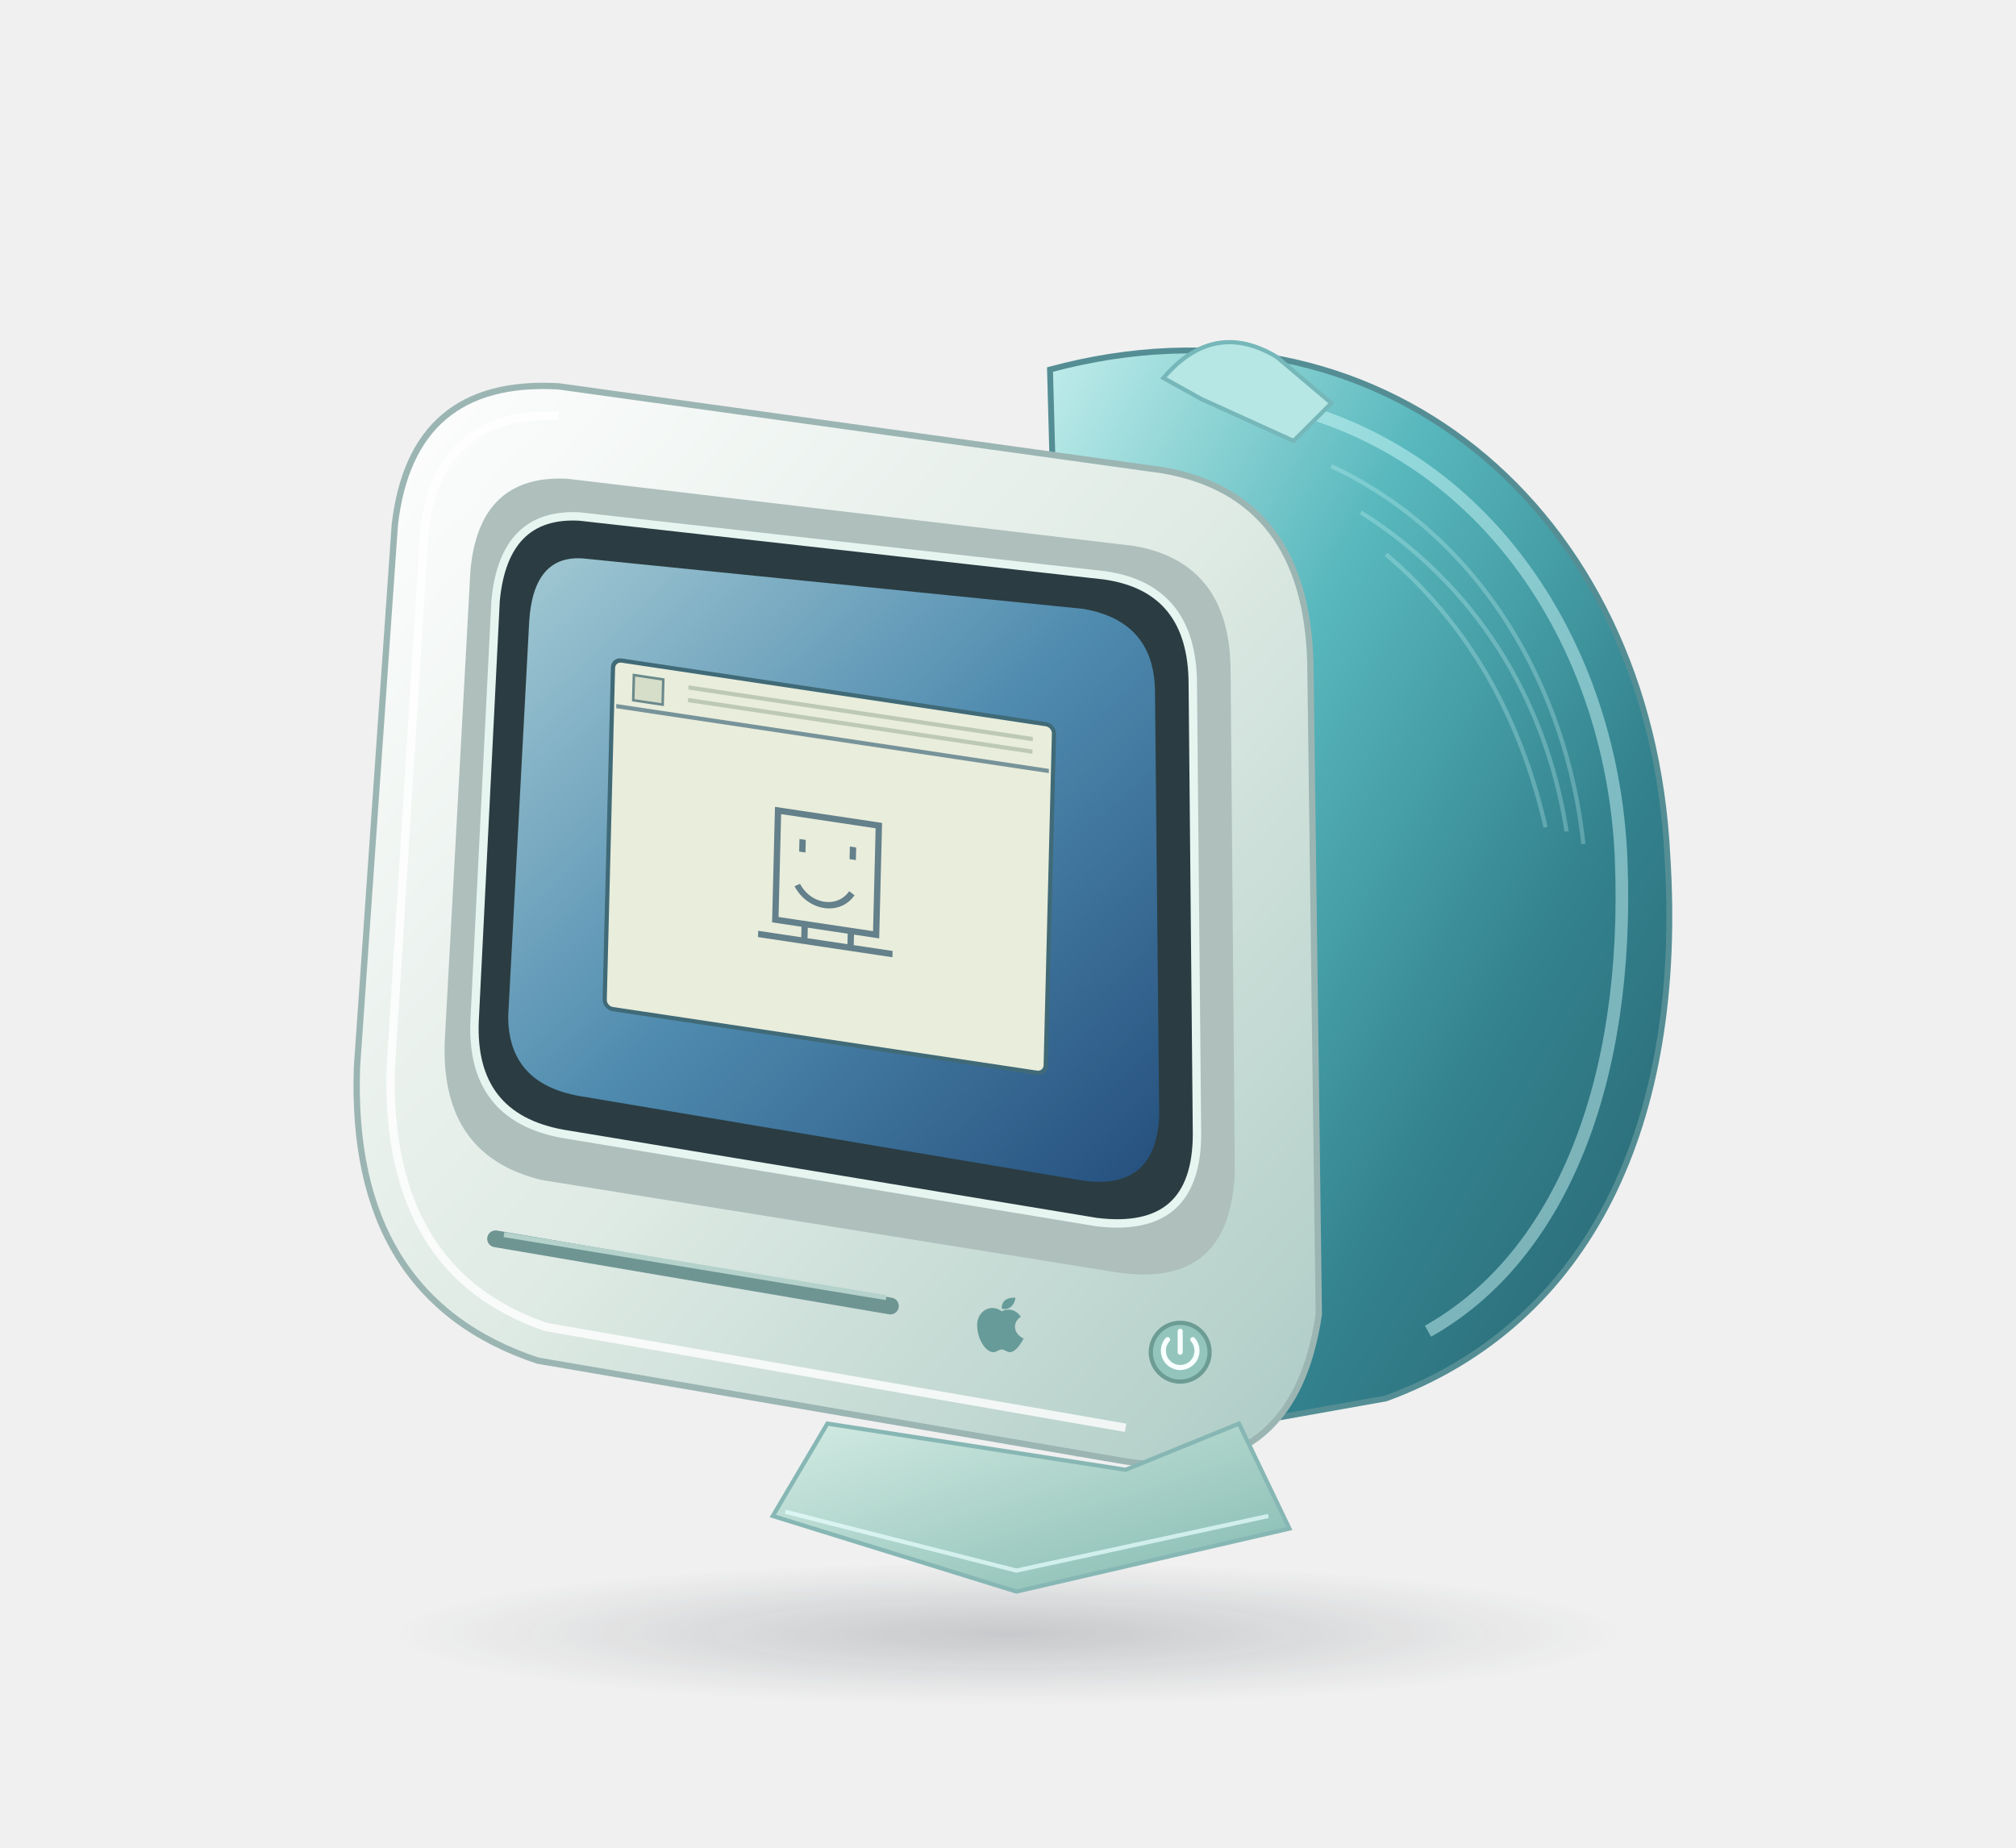
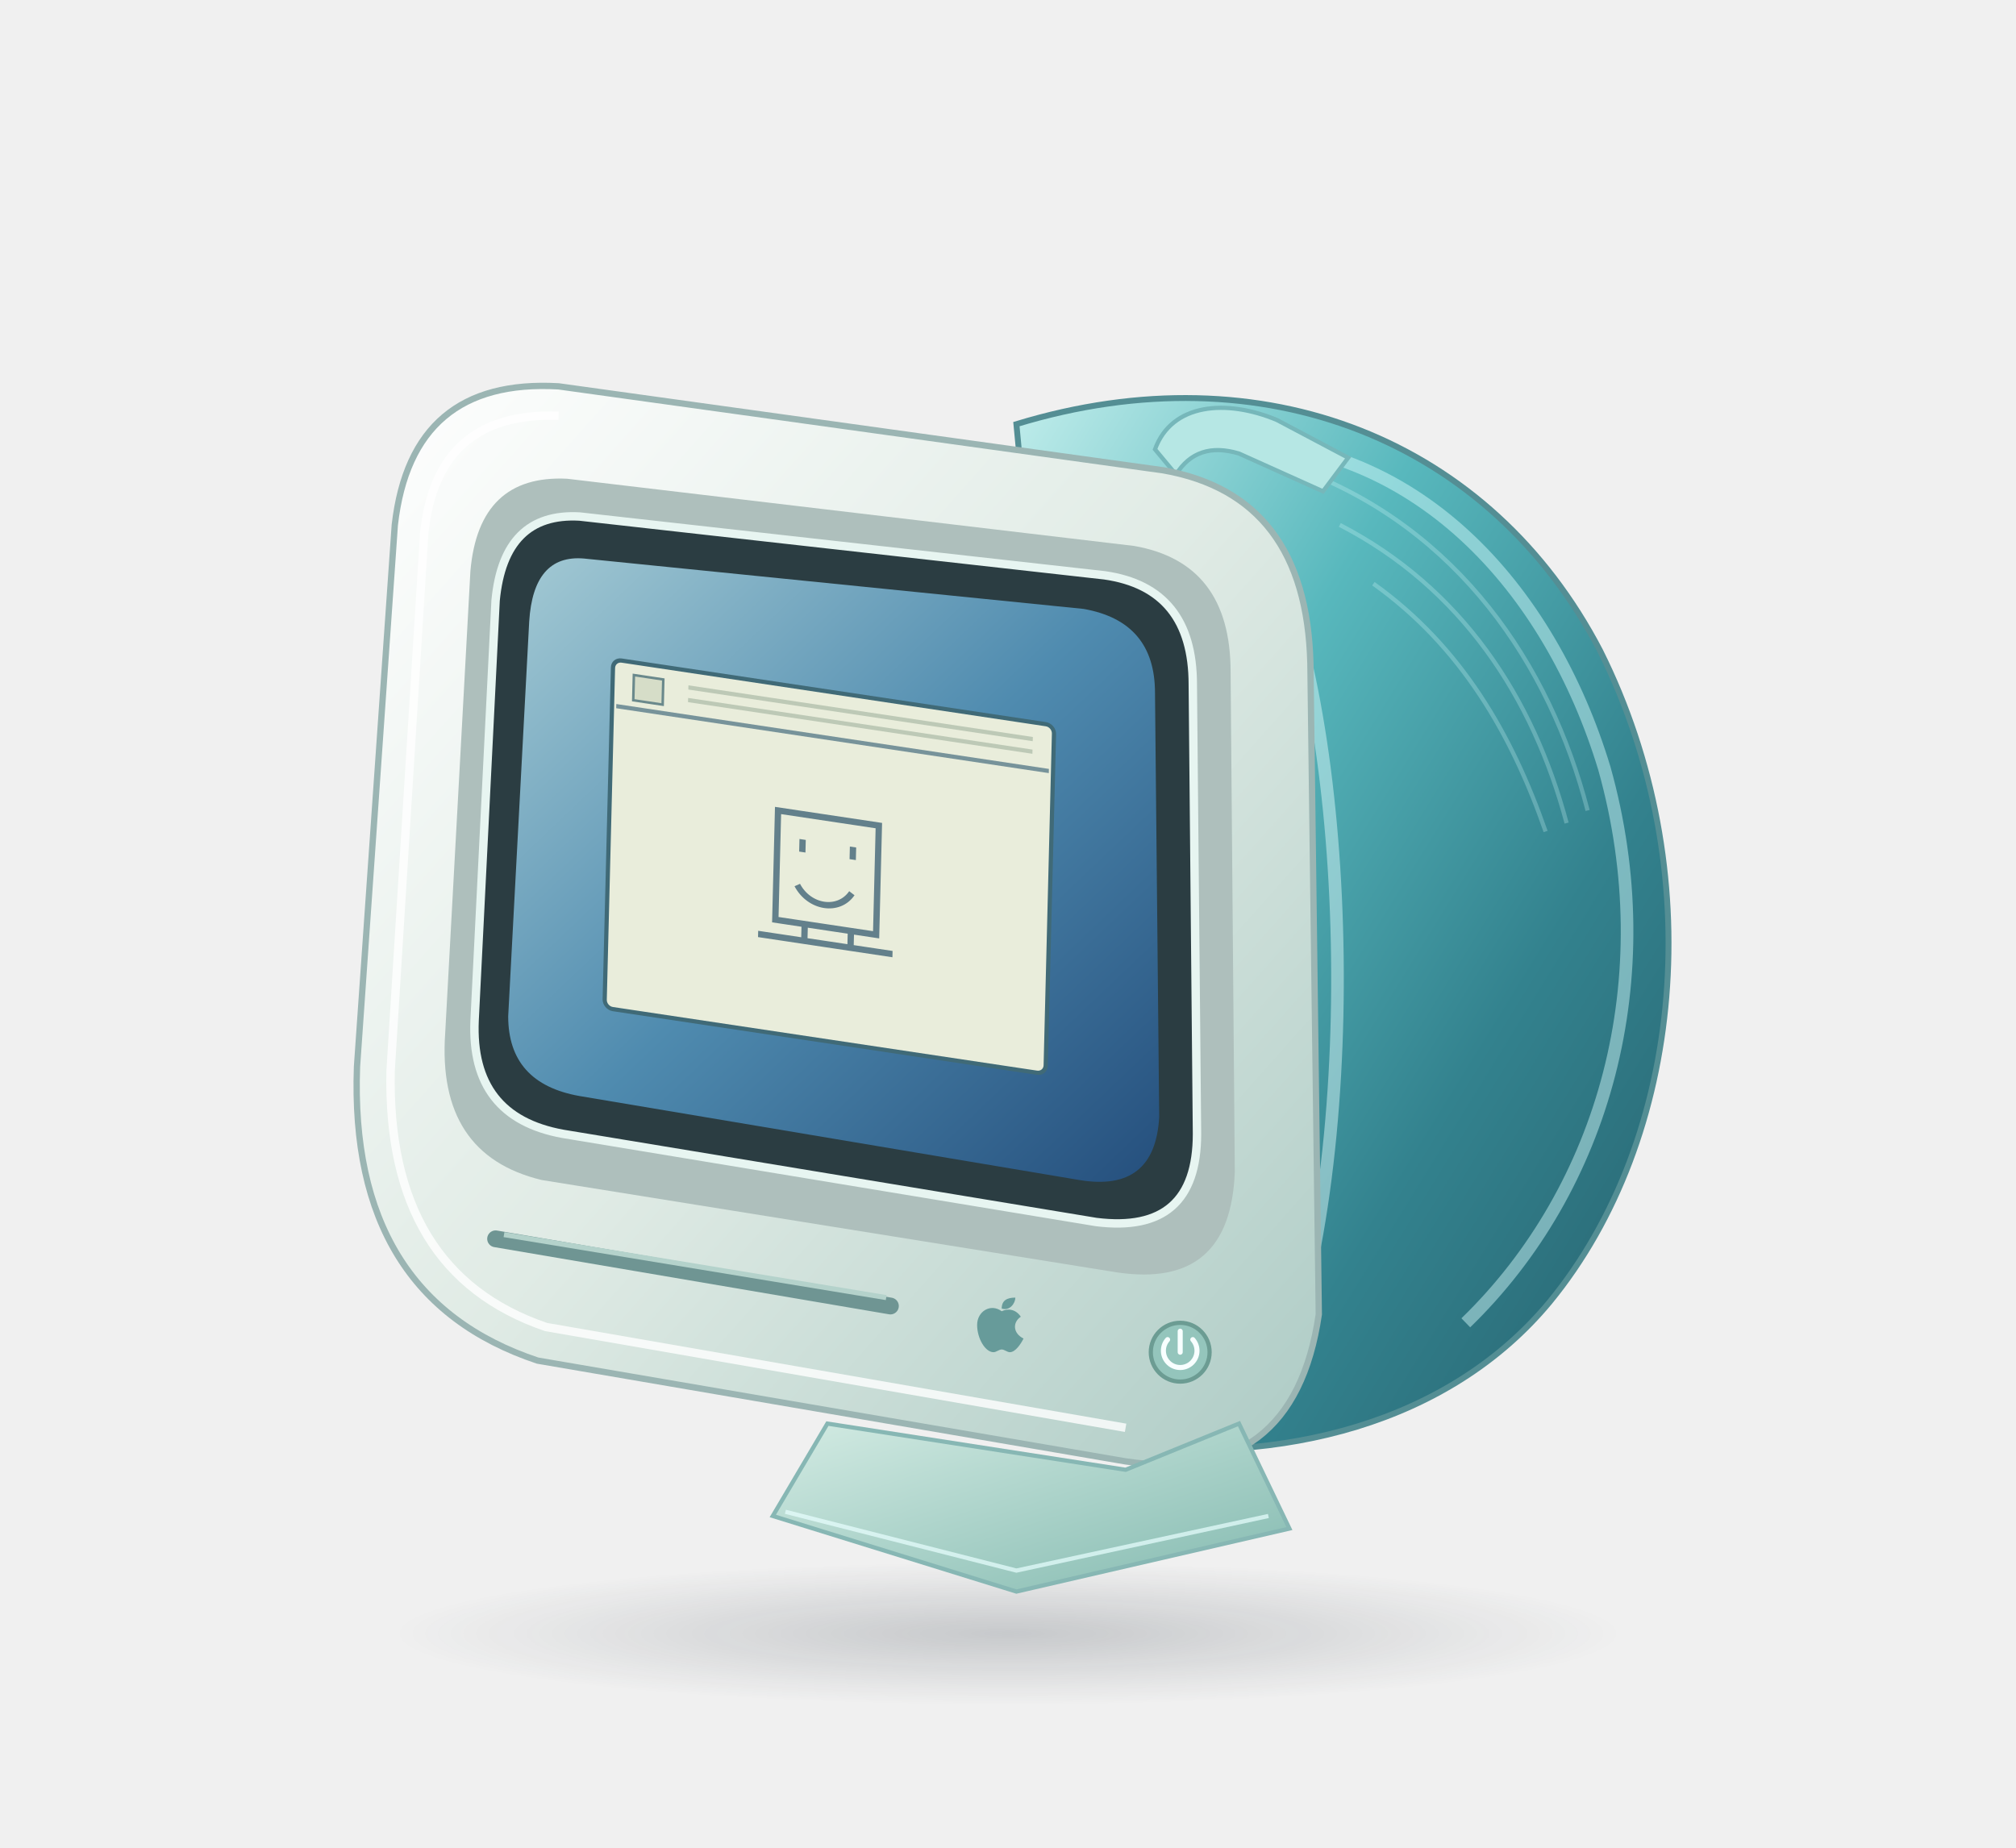
<svg xmlns="http://www.w3.org/2000/svg" viewBox="0 0 480 440" fill="none" role="img" aria-labelledby="title">
  <defs>
    <linearGradient id="silver" x1="0%" y1="0%" x2="100%" y2="100%">
      <stop offset="0.000" stop-color="#f9faf9" />
      <stop offset="0.333" stop-color="#c4cbd0" />
      <stop offset="0.667" stop-color="#f4f6f7" />
      <stop offset="1.000" stop-color="#a6aeb5" />
    </linearGradient>
    <linearGradient id="white" x1="0%" y1="0%" x2="100%" y2="100%">
      <stop offset="0.000" stop-color="#ffffff" />
      <stop offset="0.500" stop-color="#f6f7f6" />
      <stop offset="1.000" stop-color="#d8dfe0" />
    </linearGradient>
    <linearGradient id="glass" x1="0%" y1="0%" x2="100%" y2="100%">
      <stop offset="0.000" stop-color="#353b42" />
      <stop offset="0.500" stop-color="#11161d" />
      <stop offset="1.000" stop-color="#252c36" />
    </linearGradient>
    <linearGradient id="shine" x1="0%" y1="0%" x2="100%" y2="100%">
      <stop offset="0.000" stop-color="#ffffff" />
      <stop offset="1.000" stop-color="#ffffff00" />
    </linearGradient>
    <radialGradient id="ground">
      <stop stop-color="#18232f" stop-opacity=".19" />
      <stop offset="1" stop-color="#18232f" stop-opacity="0" />
    </radialGradient>
    <linearGradient id="bondi" x1="0%" y1="0%" x2="100%" y2="100%">
      <stop offset="0.000" stop-color="#c0edeb" />
      <stop offset="0.333" stop-color="#58b8bd" />
      <stop offset="0.667" stop-color="#33828e" />
      <stop offset="1.000" stop-color="#27616d" />
    </linearGradient>
    <linearGradient id="ceramic" x1="0%" y1="0%" x2="100%" y2="100%">
      <stop offset="0.000" stop-color="#ffffff" />
      <stop offset="0.500" stop-color="#e0ebe5" />
      <stop offset="1.000" stop-color="#adcbc5" />
    </linearGradient>
    <linearGradient id="desktop" x1="0%" y1="0%" x2="100%" y2="100%">
      <stop offset="0.000" stop-color="#a4cad4" />
      <stop offset="0.500" stop-color="#4f8baf" />
      <stop offset="1.000" stop-color="#254f7d" />
    </linearGradient>
    <linearGradient id="foot" x1="0%" y1="0%" x2="100%" y2="100%">
      <stop offset="0.000" stop-color="#d3ebe3" />
      <stop offset="1.000" stop-color="#82b9af" />
    </linearGradient>
  </defs>
  <ellipse cx="240" cy="389" rx="145" ry="17" fill="url(#ground)" />
-   <path d="M250 88c78-21 143 33 147 116 4 63-18 111-67 129l-73 13-7-258Z" fill="url(#bondi)" stroke="#548e94" stroke-width="1.4" />
-   <path d="M291 94c59 6 93 57 95 111 2 52-14 94-46 112" stroke="#dbffff" stroke-opacity=".45" stroke-width="3" />
-   <path d="M317 111c36 17 56 53 60 90m-53-79c27 17 44 44 49 76m-43-66c20 17 32 39 38 65" stroke="#dcffff" stroke-opacity=".25" />
-   <path d="M277 90q12-14 27-5l13 11-9 9-22-10Z" fill="#b6e7e4" stroke="#76b7ba" />
+   <path id="imac-rear-shell" d="M242 101C301 83 355 105 381 155C407 207 401 271 369 310C345 339 305 349 265 344L242 101Z" fill="url(#bondi)" stroke="#548e94" stroke-width="1.4" />
+   <path d="M290 105C337 104 369 140 382 183C396 233 382 283 349 315" stroke="#dbffff" stroke-opacity=".45" stroke-width="3" />
+   <path d="M310 112C347 126 369 158 378 193M319 125C348 140 365 166 373 196M327 139C348 154 360 175 368 198" stroke="#dcffff" stroke-opacity=".25" />
+   <path id="imac-carry-handle" d="M275 107C279 96 292 95 304 100L321 109L315 117L295 108Q285 105 280 113Z" fill="#b6e7e4" stroke="#76b7ba" />
+   <path d="M299 125C320 159 326 262 307 321" stroke="#e7ffff" stroke-opacity=".45" stroke-width="3" />
  <path d="M133 92q-35-2-39 33l-9 129q-2 55 43 70l140 24q40 6 46-35l-2-155q-1-40-35-46L133 92Z" fill="url(#ceramic)" stroke="#9bb5b3" stroke-width="1.5" />
  <path d="M133 99q-29-1-32 28l-8 128q-1 48 37 61l138 24" stroke="#ffffff" stroke-opacity=".8" stroke-width="2" />
  <path d="M135 114q-21-1-23 22l-6 110q-2 29 23 35l137 22q27 4 28-24l-1-119q0-26-23-30Z" fill="#aebfbc" />
  <path d="M138 123q-18-1-20 20l-5 100q-1 23 21 27l127 21q24 3 24-21l-1-107q0-23-21-26Z" fill="#2b3d42" stroke="#e7f5f1" stroke-width="2" />
  <path d="M139 133q-12-1-13 15l-5 94q0 16 17 19l119 20q18 3 19-15l-1-101q0-17-17-20Z" fill="url(#desktop)" />
  <g transform="matrix(1 .15 -.025 1 146 157)">
    <rect width="105" height="83" rx="2" fill="#e9eddb" stroke="#406a77" />
    <path d="M1 11h103" stroke="#77939a" />
    <path d="M18 4h82M18 7h82" stroke="#bdc9b6" />
    <rect x="5" y="3" width="7" height="6" fill="#d6ddc8" stroke="#6a898c" stroke-width=".6" />
    <path d="M40 30h24v26H40zM36 60h32m-21-4v4m11-4v4M46 36v3m12-3v3m-13 8c3 5 10 5 13 0" stroke="#63808b" stroke-width="1.5" />
  </g>
  <path d="m118 295 94 16" stroke="#6f9593" stroke-width="4" stroke-linecap="round" />
  <path d="m120 294 91 15" stroke="#b4d2cb" stroke-width="1.2" />
  <circle cx="281" cy="322" r="7" fill="#94c5bc" stroke="#6c9c93" />
  <path d="M281 317v5m-3-3a4 4 0 1 0 6 0" stroke="#f8ffff" stroke-width="1.2" stroke-linecap="round" />
  <path d="m197 339-13 22 58 18 65-15-12-25-27 11Z" fill="url(#foot)" stroke="#87b7b4" />
  <path d="m187 360 55 14 60-13" stroke="#e8ffff" stroke-opacity=".7" />
  <g transform="translate(232 309) scale(0.65)" fill="#679b9a">
    <path d="M10 5c-4-3-9 0-9 5 0 5 3 10 6 10 1 0 2-1 3-1s2 1 3 1c2 0 4-3 5-5-4-2-4-6-1-8-2-3-5-3-7-2Z" />
    <path d="M10 4c0-3 2-4 5-4 0 2-2 5-5 4Z" />
  </g>
</svg>
